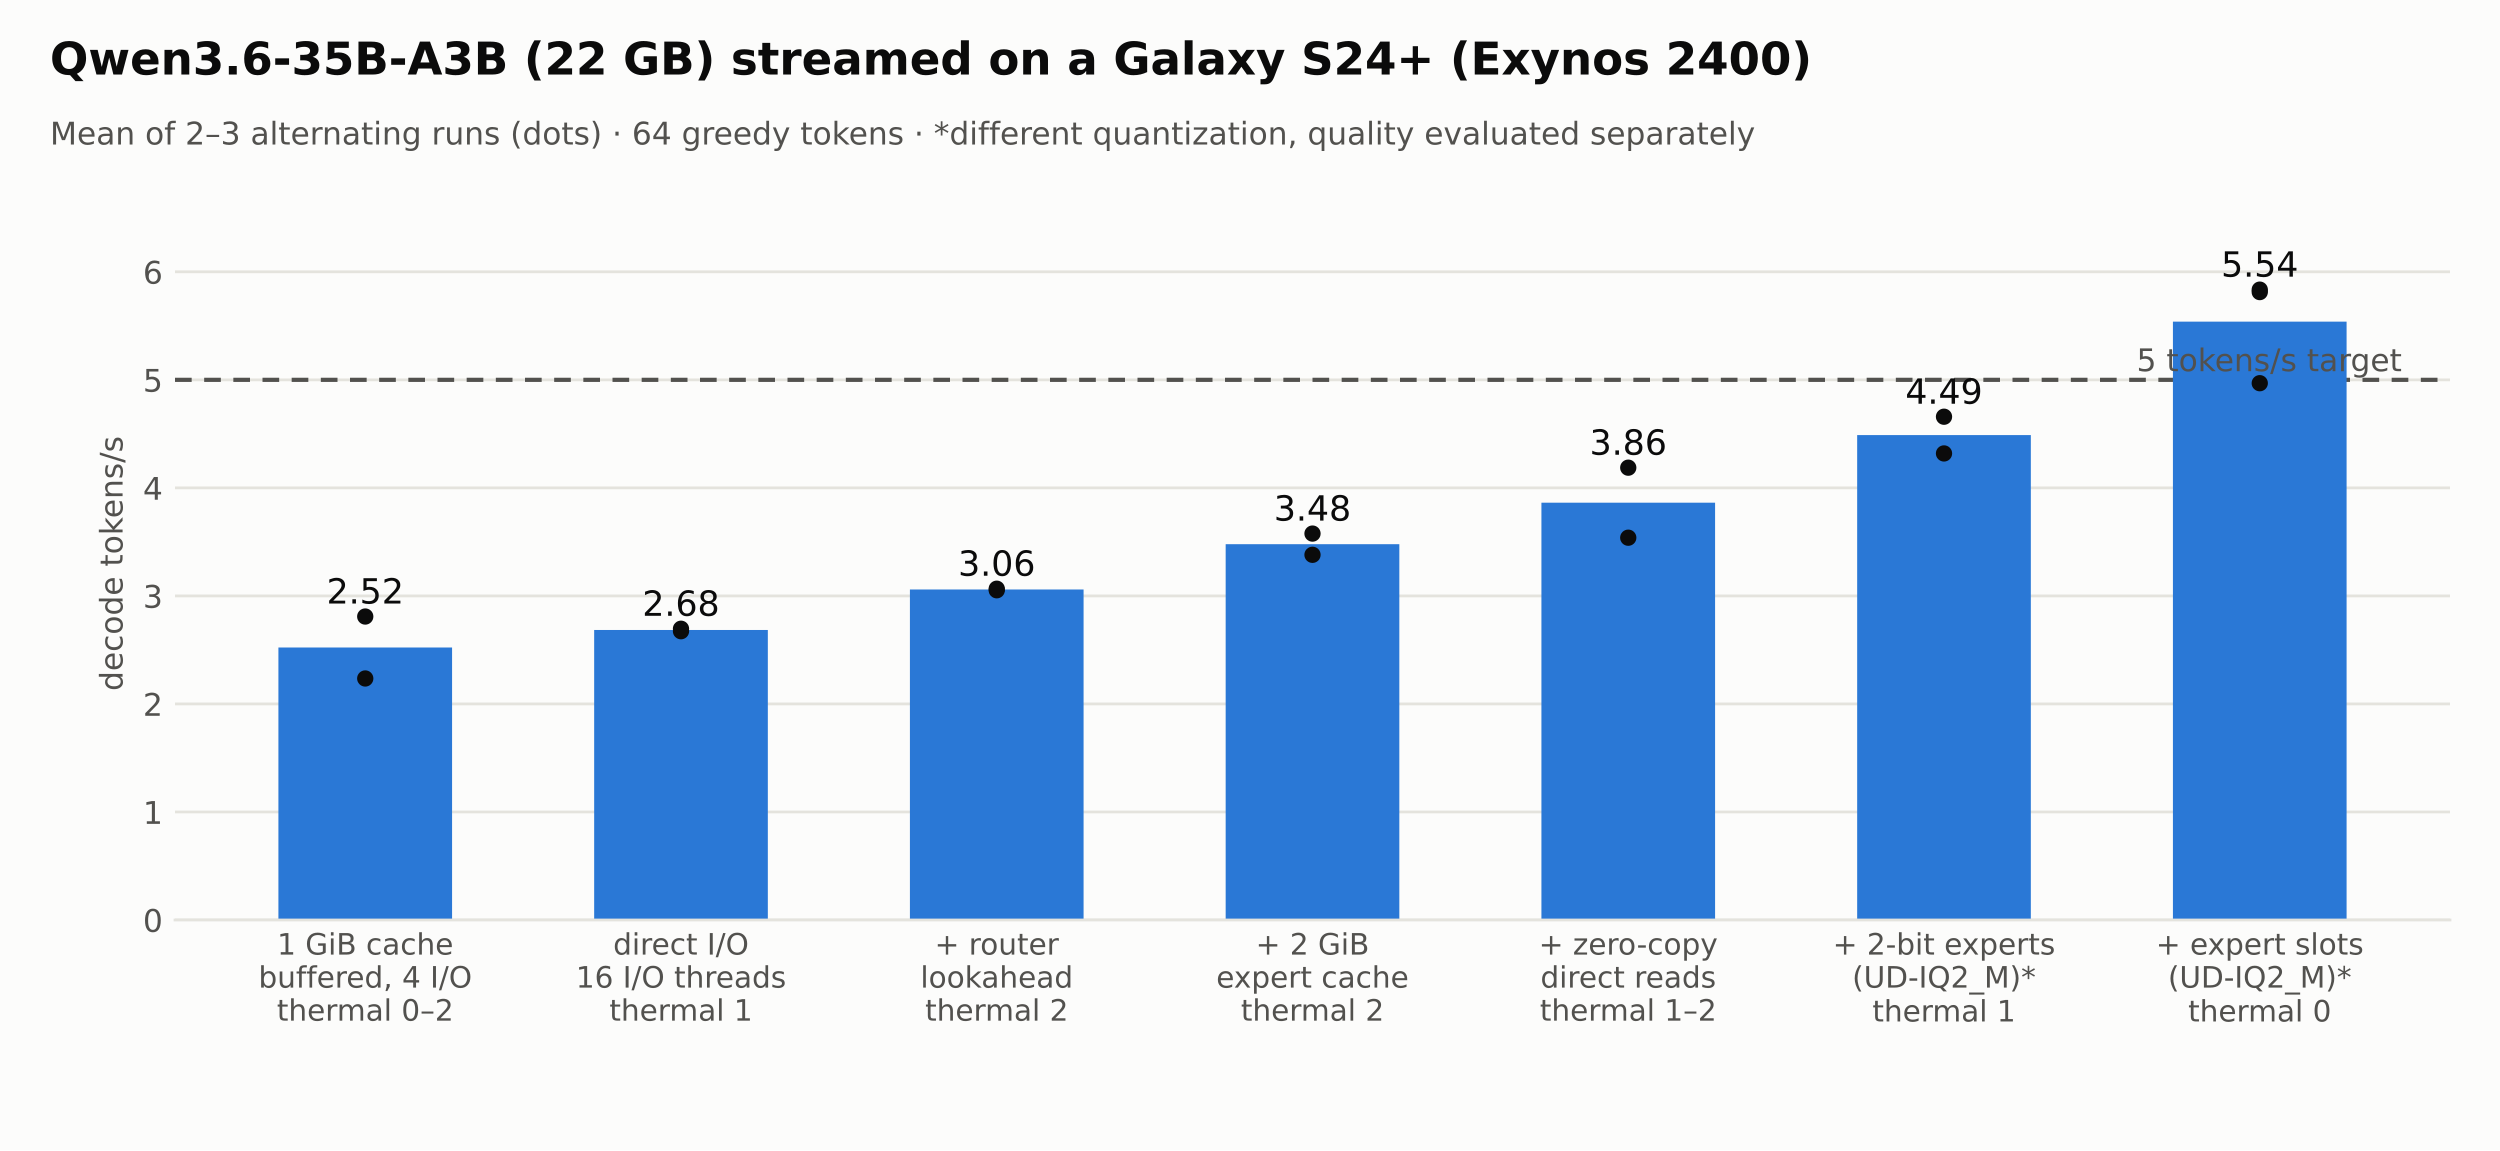
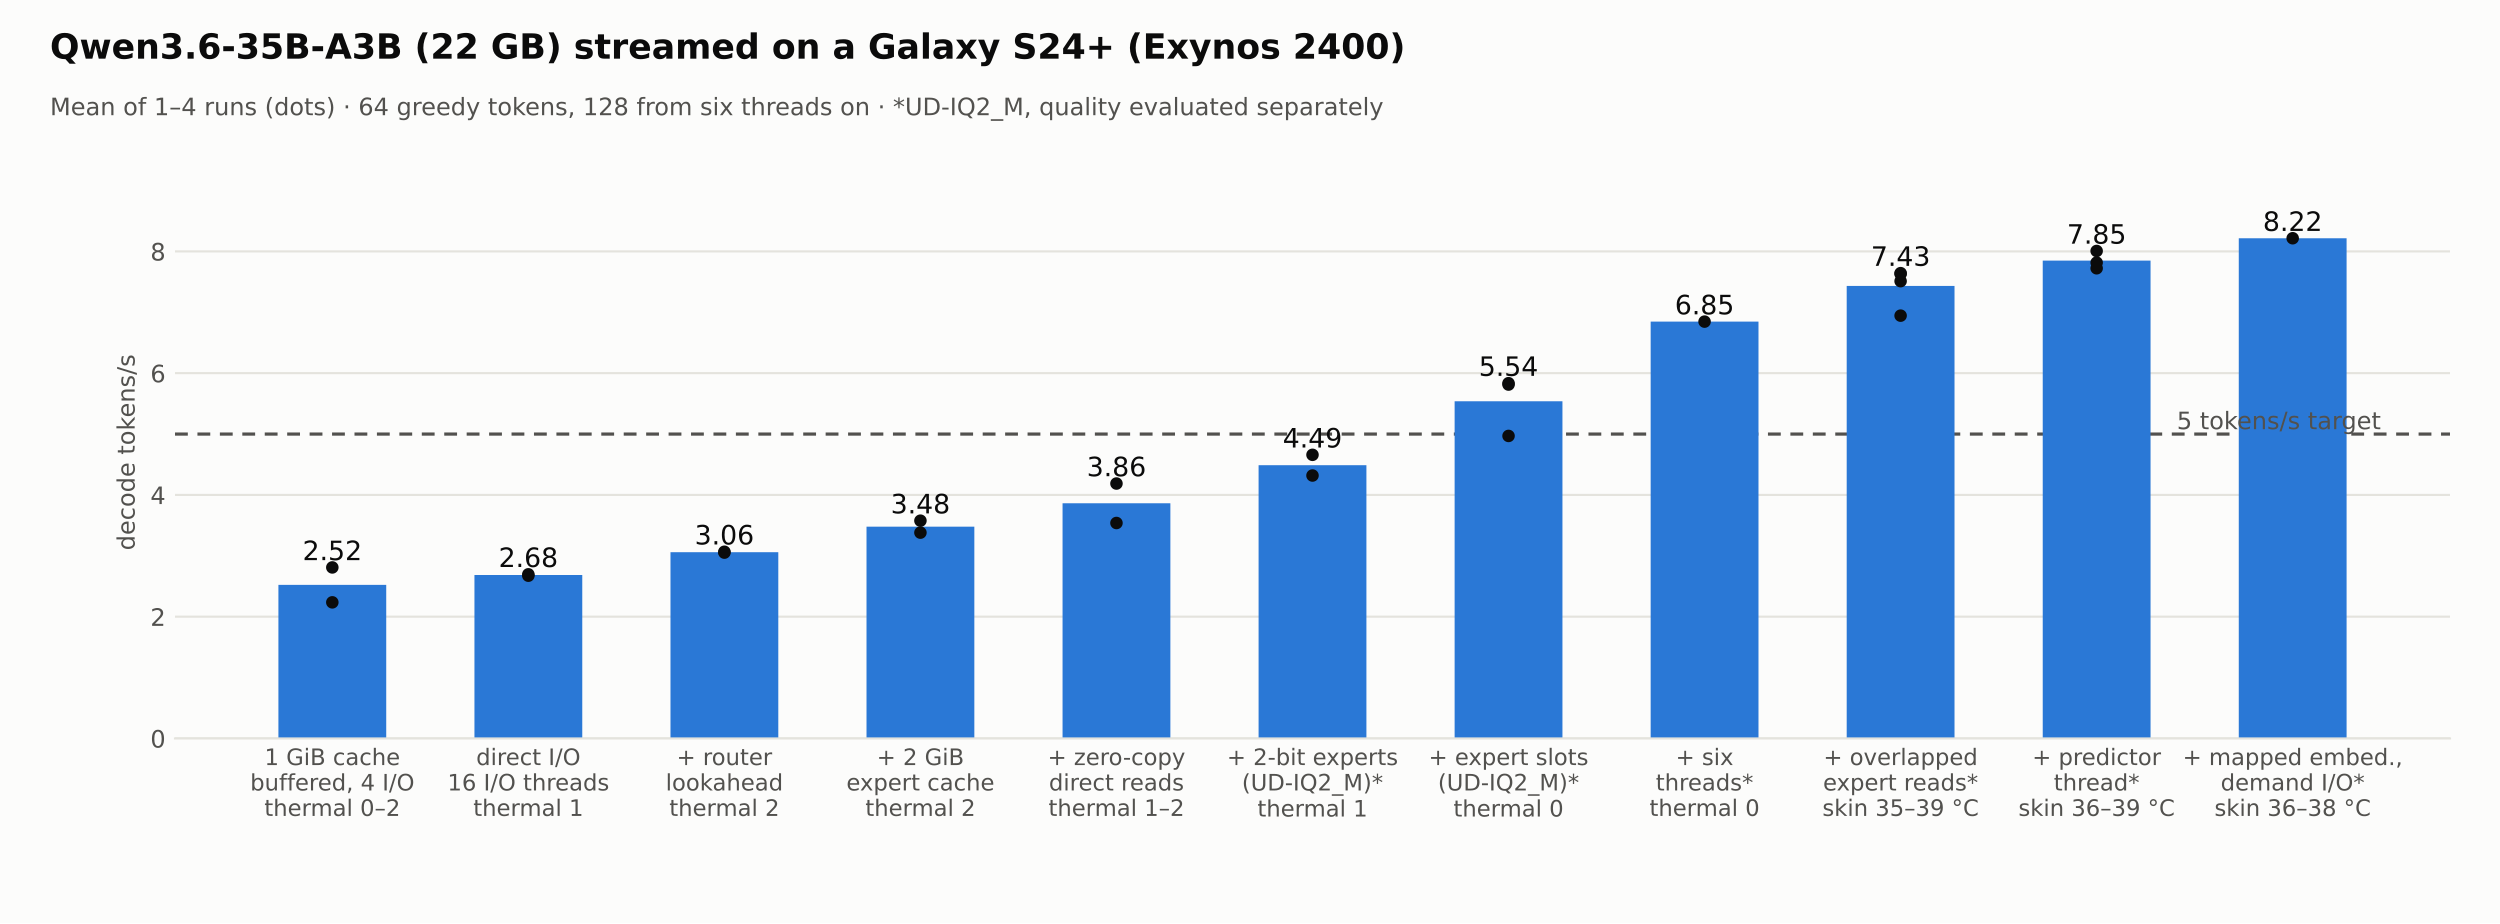
- <svg xmlns="http://www.w3.org/2000/svg" xmlns:xlink="http://www.w3.org/1999/xlink" width="720pt" height="331.2pt" viewBox="0 0 720 331.2" version="1.1">
+ <svg xmlns="http://www.w3.org/2000/svg" xmlns:xlink="http://www.w3.org/1999/xlink" width="936pt" height="345.6pt" viewBox="0 0 936 345.6" version="1.1">
  <defs>
    <style type="text/css">*{stroke-linejoin: round; stroke-linecap: butt}</style>
  </defs>
  <g id="figure_1">
    <g id="patch_1">
-       <path d="M 0 331.2  L 720 331.2  L 720 0  L 0 0  z " style="fill: #fcfcfb" />
+       <path d="M 0 345.6  L 936 345.6  L 936 0  L 0 0  z " style="fill: #fcfcfb" />
    </g>
    <g id="axes_1">
      <g id="patch_2">
-         <path d="M 50.4 264.96  L 705.6 264.96  L 705.6 59.616  L 50.4 59.616  z " style="fill: #fcfcfb" />
+         <path d="M 65.52 276.48  L 917.28 276.48  L 917.28 62.208  L 65.52 62.208  z " style="fill: #fcfcfb" />
      </g>
      <g id="matplotlib.axis_1">
        <g id="xtick_1">
          <g id="line2d_1" />
          <g id="text_1">
-             <text style="font-size: 8.5px; font-family: 'DejaVu Sans'; fill: #52514e" transform="translate(79.80765 274.9187)">1 GiB cache</text>
-             <text style="font-size: 8.5px; font-family: 'DejaVu Sans'; fill: #52514e" transform="translate(74.43871 284.4368)">buffered, 4 I/O</text>
-             <text style="font-size: 8.5px; font-family: 'DejaVu Sans'; fill: #52514e" transform="translate(79.73328 293.955)">thermal 0–2</text>
+             <text style="font-size: 8.5px; font-family: 'DejaVu Sans'; fill: #52514e" transform="translate(99.03845 286.4387)">1 GiB cache</text>
+             <text style="font-size: 8.5px; font-family: 'DejaVu Sans'; fill: #52514e" transform="translate(93.66951 295.9568)">buffered, 4 I/O</text>
+             <text style="font-size: 8.5px; font-family: 'DejaVu Sans'; fill: #52514e" transform="translate(98.96408 305.475)">thermal 0–2</text>
          </g>
        </g>
        <g id="xtick_2">
          <g id="line2d_2" />
          <g id="text_2">
-             <text style="font-size: 8.5px; font-family: 'DejaVu Sans'; fill: #52514e" transform="translate(176.5962 274.9187)">direct I/O</text>
-             <text style="font-size: 8.5px; font-family: 'DejaVu Sans'; fill: #52514e" transform="translate(165.8431 284.4368)">16 I/O threads</text>
-             <text style="font-size: 8.5px; font-family: 'DejaVu Sans'; fill: #52514e" transform="translate(175.4992 293.955)">thermal 1</text>
+             <text style="font-size: 8.5px; font-family: 'DejaVu Sans'; fill: #52514e" transform="translate(178.2861 286.4387)">direct I/O</text>
+             <text style="font-size: 8.5px; font-family: 'DejaVu Sans'; fill: #52514e" transform="translate(167.533 295.9568)">16 I/O threads</text>
+             <text style="font-size: 8.5px; font-family: 'DejaVu Sans'; fill: #52514e" transform="translate(177.1891 305.475)">thermal 1</text>
          </g>
        </g>
        <g id="xtick_3">
          <g id="line2d_3" />
          <g id="text_3">
-             <text style="font-size: 8.5px; font-family: 'DejaVu Sans'; fill: #52514e" transform="translate(269.1773 274.9187)">+ router</text>
-             <text style="font-size: 8.5px; font-family: 'DejaVu Sans'; fill: #52514e" transform="translate(265.0794 284.4368)">lookahead</text>
-             <text style="font-size: 8.5px; font-family: 'DejaVu Sans'; fill: #52514e" transform="translate(266.436 293.955)">thermal 2</text>
+             <text style="font-size: 8.5px; font-family: 'DejaVu Sans'; fill: #52514e" transform="translate(253.3263 286.4387)">+ router</text>
+             <text style="font-size: 8.5px; font-family: 'DejaVu Sans'; fill: #52514e" transform="translate(249.2284 295.9568)">lookahead</text>
+             <text style="font-size: 8.5px; font-family: 'DejaVu Sans'; fill: #52514e" transform="translate(250.585 305.475)">thermal 2</text>
          </g>
        </g>
        <g id="xtick_4">
          <g id="line2d_4" />
          <g id="text_4">
-             <text style="font-size: 8.5px; font-family: 'DejaVu Sans'; fill: #52514e" transform="translate(361.6435 274.9187)">+ 2 GiB</text>
-             <text style="font-size: 8.5px; font-family: 'DejaVu Sans'; fill: #52514e" transform="translate(350.28 284.4368)">expert cache</text>
-             <text style="font-size: 8.5px; font-family: 'DejaVu Sans'; fill: #52514e" transform="translate(357.3729 293.955)">thermal 2</text>
+             <text style="font-size: 8.5px; font-family: 'DejaVu Sans'; fill: #52514e" transform="translate(328.2516 286.4387)">+ 2 GiB</text>
+             <text style="font-size: 8.5px; font-family: 'DejaVu Sans'; fill: #52514e" transform="translate(316.8881 295.9568)">expert cache</text>
+             <text style="font-size: 8.5px; font-family: 'DejaVu Sans'; fill: #52514e" transform="translate(323.981 305.475)">thermal 2</text>
          </g>
        </g>
        <g id="xtick_5">
          <g id="line2d_5" />
          <g id="text_5">
-             <text style="font-size: 8.5px; font-family: 'DejaVu Sans'; fill: #52514e" transform="translate(443.1633 274.9187)">+ zero-copy</text>
-             <text style="font-size: 8.5px; font-family: 'DejaVu Sans'; fill: #52514e" transform="translate(443.6547 284.4368)">direct reads</text>
-             <text style="font-size: 8.5px; font-family: 'DejaVu Sans'; fill: #52514e" transform="translate(443.4807 293.955)">thermal 1–2</text>
+             <text style="font-size: 8.5px; font-family: 'DejaVu Sans'; fill: #52514e" transform="translate(392.2305 286.4387)">+ zero-copy</text>
+             <text style="font-size: 8.5px; font-family: 'DejaVu Sans'; fill: #52514e" transform="translate(392.7219 295.9568)">direct reads</text>
+             <text style="font-size: 8.5px; font-family: 'DejaVu Sans'; fill: #52514e" transform="translate(392.5479 305.475)">thermal 1–2</text>
          </g>
        </g>
        <g id="xtick_6">
          <g id="line2d_6" />
          <g id="text_6">
-             <text style="font-size: 8.5px; font-family: 'DejaVu Sans'; fill: #52514e" transform="translate(527.832 274.9187)">+ 2-bit experts</text>
-             <text style="font-size: 8.5px; font-family: 'DejaVu Sans'; fill: #52514e" transform="translate(533.4208 284.4368)">(UD-IQ2_M)*</text>
-             <text style="font-size: 8.5px; font-family: 'DejaVu Sans'; fill: #52514e" transform="translate(539.2466 294.1914)">thermal 1</text>
+             <text style="font-size: 8.5px; font-family: 'DejaVu Sans'; fill: #52514e" transform="translate(459.3583 286.4387)">+ 2-bit experts</text>
+             <text style="font-size: 8.5px; font-family: 'DejaVu Sans'; fill: #52514e" transform="translate(464.9471 295.9568)">(UD-IQ2_M)*</text>
+             <text style="font-size: 8.5px; font-family: 'DejaVu Sans'; fill: #52514e" transform="translate(470.7729 305.7114)">thermal 1</text>
          </g>
        </g>
        <g id="xtick_7">
          <g id="line2d_7" />
          <g id="text_7">
-             <text style="font-size: 8.5px; font-family: 'DejaVu Sans'; fill: #52514e" transform="translate(620.8899 274.9187)">+ expert slots</text>
-             <text style="font-size: 8.5px; font-family: 'DejaVu Sans'; fill: #52514e" transform="translate(624.3576 284.4368)">(UD-IQ2_M)*</text>
-             <text style="font-size: 8.5px; font-family: 'DejaVu Sans'; fill: #52514e" transform="translate(630.1834 294.1914)">thermal 0</text>
+             <text style="font-size: 8.5px; font-family: 'DejaVu Sans'; fill: #52514e" transform="translate(534.8753 286.4387)">+ expert slots</text>
+             <text style="font-size: 8.5px; font-family: 'DejaVu Sans'; fill: #52514e" transform="translate(538.343 295.9568)">(UD-IQ2_M)*</text>
+             <text style="font-size: 8.5px; font-family: 'DejaVu Sans'; fill: #52514e" transform="translate(544.1688 305.7114)">thermal 0</text>
+           </g>
+         </g>
+         <g id="xtick_8">
+           <g id="line2d_8" />
+           <g id="text_8">
+             <text style="font-size: 8.5px; font-family: 'DejaVu Sans'; fill: #52514e" transform="translate(627.3697 286.4387)">+ six</text>
+             <text style="font-size: 8.5px; font-family: 'DejaVu Sans'; fill: #52514e" transform="translate(619.9242 295.9568)">threads*</text>
+             <text style="font-size: 8.5px; font-family: 'DejaVu Sans'; fill: #52514e" transform="translate(617.5648 305.475)">thermal 0</text>
+           </g>
+         </g>
+         <g id="xtick_9">
+           <g id="line2d_9" />
+           <g id="text_9">
+             <text style="font-size: 8.5px; font-family: 'DejaVu Sans'; fill: #52514e" transform="translate(682.7031 286.4387)">+ overlapped</text>
+             <text style="font-size: 8.5px; font-family: 'DejaVu Sans'; fill: #52514e" transform="translate(682.5464 295.9568)">expert reads*</text>
+             <text style="font-size: 8.5px; font-family: 'DejaVu Sans'; fill: #52514e" transform="translate(682.3034 305.475)">skin 35–39 °C</text>
+           </g>
+         </g>
+         <g id="xtick_10">
+           <g id="line2d_10" />
+           <g id="text_10">
+             <text style="font-size: 8.5px; font-family: 'DejaVu Sans'; fill: #52514e" transform="translate(760.8777 286.4387)">+ predictor</text>
+             <text style="font-size: 8.5px; font-family: 'DejaVu Sans'; fill: #52514e" transform="translate(768.9301 295.9568)">thread*</text>
+             <text style="font-size: 8.5px; font-family: 'DejaVu Sans'; fill: #52514e" transform="translate(755.6993 305.475)">skin 36–39 °C</text>
+           </g>
+         </g>
+         <g id="xtick_11">
+           <g id="line2d_11" />
+           <g id="text_11">
+             <text style="font-size: 8.5px; font-family: 'DejaVu Sans'; fill: #52514e" transform="translate(817.1959 286.4387)">+ mapped embed.,</text>
+             <text style="font-size: 8.5px; font-family: 'DejaVu Sans'; fill: #52514e" transform="translate(831.4241 295.9568)">demand I/O*</text>
+             <text style="font-size: 8.5px; font-family: 'DejaVu Sans'; fill: #52514e" transform="translate(829.0953 305.475)">skin 36–38 °C</text>
          </g>
        </g>
      </g>
      <g id="matplotlib.axis_2">
        <g id="ytick_1">
-           <g id="line2d_8">
-             <path d="M 50.4 264.96  L 705.6 264.96  " clip-path="url(#p423e95f3ad)" style="fill: none; stroke: #e4e3dd; stroke-width: 0.8; stroke-linecap: square" />
-           </g>
-           <g id="line2d_9" />
-           <g id="text_8">
-             <text style="font-size: 9px; font-family: 'DejaVu Sans'; text-anchor: end; fill: #52514e" x="46.9" y="268.379" transform="rotate(-0 46.9 268.3793)">0</text>
+           <g id="line2d_12">
+             <path d="M 65.52 276.48  L 917.28 276.48  " clip-path="url(#pe6b7dc4b57)" style="fill: none; stroke: #e4e3dd; stroke-width: 0.8; stroke-linecap: square" />
+           </g>
+           <g id="line2d_13" />
+           <g id="text_12">
+             <text style="font-size: 9px; font-family: 'DejaVu Sans'; text-anchor: end; fill: #52514e" x="62.02" y="279.899" transform="rotate(-0 62.02 279.8993)">0</text>
          </g>
        </g>
        <g id="ytick_2">
-           <g id="line2d_10">
-             <path d="M 50.4 233.847  L 705.6 233.847  " clip-path="url(#p423e95f3ad)" style="fill: none; stroke: #e4e3dd; stroke-width: 0.8; stroke-linecap: square" />
-           </g>
-           <g id="line2d_11" />
-           <g id="text_9">
-             <text style="font-size: 9px; font-family: 'DejaVu Sans'; text-anchor: end; fill: #52514e" x="46.9" y="237.267" transform="rotate(-0 46.9 237.2666)">1</text>
+           <g id="line2d_14">
+             <path d="M 65.52 230.89  L 917.28 230.89  " clip-path="url(#pe6b7dc4b57)" style="fill: none; stroke: #e4e3dd; stroke-width: 0.8; stroke-linecap: square" />
+           </g>
+           <g id="line2d_15" />
+           <g id="text_13">
+             <text style="font-size: 9px; font-family: 'DejaVu Sans'; text-anchor: end; fill: #52514e" x="62.02" y="234.31" transform="rotate(-0 62.02 234.3095)">2</text>
          </g>
        </g>
        <g id="ytick_3">
-           <g id="line2d_12">
-             <path d="M 50.4 202.735  L 705.6 202.735  " clip-path="url(#p423e95f3ad)" style="fill: none; stroke: #e4e3dd; stroke-width: 0.8; stroke-linecap: square" />
-           </g>
-           <g id="line2d_13" />
-           <g id="text_10">
-             <text style="font-size: 9px; font-family: 'DejaVu Sans'; text-anchor: end; fill: #52514e" x="46.9" y="206.154" transform="rotate(-0 46.9 206.1538)">2</text>
+           <g id="line2d_16">
+             <path d="M 65.52 185.3  L 917.28 185.3  " clip-path="url(#pe6b7dc4b57)" style="fill: none; stroke: #e4e3dd; stroke-width: 0.8; stroke-linecap: square" />
+           </g>
+           <g id="line2d_17" />
+           <g id="text_14">
+             <text style="font-size: 9px; font-family: 'DejaVu Sans'; text-anchor: end; fill: #52514e" x="62.02" y="188.72" transform="rotate(-0 62.02 188.7197)">4</text>
          </g>
        </g>
        <g id="ytick_4">
-           <g id="line2d_14">
-             <path d="M 50.4 171.622  L 705.6 171.622  " clip-path="url(#p423e95f3ad)" style="fill: none; stroke: #e4e3dd; stroke-width: 0.8; stroke-linecap: square" />
-           </g>
-           <g id="line2d_15" />
-           <g id="text_11">
-             <text style="font-size: 9px; font-family: 'DejaVu Sans'; text-anchor: end; fill: #52514e" x="46.9" y="175.041" transform="rotate(-0 46.9 175.0411)">3</text>
+           <g id="line2d_18">
+             <path d="M 65.52 139.711  L 917.28 139.711  " clip-path="url(#pe6b7dc4b57)" style="fill: none; stroke: #e4e3dd; stroke-width: 0.8; stroke-linecap: square" />
+           </g>
+           <g id="line2d_19" />
+           <g id="text_15">
+             <text style="font-size: 9px; font-family: 'DejaVu Sans'; text-anchor: end; fill: #52514e" x="62.02" y="143.13" transform="rotate(-0 62.02 143.1299)">6</text>
          </g>
        </g>
        <g id="ytick_5">
-           <g id="line2d_16">
-             <path d="M 50.4 140.509  L 705.6 140.509  " clip-path="url(#p423e95f3ad)" style="fill: none; stroke: #e4e3dd; stroke-width: 0.8; stroke-linecap: square" />
-           </g>
-           <g id="line2d_17" />
-           <g id="text_12">
-             <text style="font-size: 9px; font-family: 'DejaVu Sans'; text-anchor: end; fill: #52514e" x="46.9" y="143.928" transform="rotate(-0 46.9 143.9284)">4</text>
-           </g>
-         </g>
-         <g id="ytick_6">
-           <g id="line2d_18">
-             <path d="M 50.4 109.396  L 705.6 109.396  " clip-path="url(#p423e95f3ad)" style="fill: none; stroke: #e4e3dd; stroke-width: 0.8; stroke-linecap: square" />
-           </g>
-           <g id="line2d_19" />
-           <g id="text_13">
-             <text style="font-size: 9px; font-family: 'DejaVu Sans'; text-anchor: end; fill: #52514e" x="46.9" y="112.816" transform="rotate(-0 46.9 112.8157)">5</text>
-           </g>
-         </g>
-         <g id="ytick_7">
          <g id="line2d_20">
-             <path d="M 50.4 78.284  L 705.6 78.284  " clip-path="url(#p423e95f3ad)" style="fill: none; stroke: #e4e3dd; stroke-width: 0.8; stroke-linecap: square" />
+             <path d="M 65.52 94.121  L 917.28 94.121  " clip-path="url(#pe6b7dc4b57)" style="fill: none; stroke: #e4e3dd; stroke-width: 0.8; stroke-linecap: square" />
          </g>
          <g id="line2d_21" />
-           <g id="text_14">
-             <text style="font-size: 9px; font-family: 'DejaVu Sans'; text-anchor: end; fill: #52514e" x="46.9" y="81.703" transform="rotate(-0 46.9 81.70293)">6</text>
-           </g>
-         </g>
-         <g id="text_15">
-           <text style="font-size: 9px; font-family: 'DejaVu Sans'; text-anchor: middle; fill: #52514e" x="35.302" y="162.288" transform="rotate(-90 35.30203 162.288)">decode tokens/s</text>
+           <g id="text_16">
+             <text style="font-size: 9px; font-family: 'DejaVu Sans'; text-anchor: end; fill: #52514e" x="62.02" y="97.54" transform="rotate(-0 62.02 97.54015)">8</text>
+           </g>
+         </g>
+         <g id="text_17">
+           <text style="font-size: 9px; font-family: 'DejaVu Sans'; text-anchor: middle; fill: #52514e" x="50.422" y="169.344" transform="rotate(-90 50.42203 169.344)">decode tokens/s</text>
        </g>
      </g>
      <g id="line2d_22">
-         <path d="M 50.4 109.396  L 705.6 109.396  " clip-path="url(#p423e95f3ad)" style="fill: none; stroke-dasharray: 4.8,3.6; stroke-dashoffset: 0; stroke: #52514e; stroke-width: 1.2" />
+         <path d="M 65.52 162.506  L 917.28 162.506  " clip-path="url(#pe6b7dc4b57)" style="fill: none; stroke-dasharray: 4.8,3.6; stroke-dashoffset: 0; stroke: #52514e; stroke-width: 1.2" />
      </g>
      <g id="patch_3">
-         <path d="M 80.182 264.96  L 130.197 264.96  L 130.197 186.48  L 80.182 186.48  z " clip-path="url(#p423e95f3ad)" style="fill: #2a78d6" />
+         <path d="M 104.236 276.48  L 144.604 276.48  L 144.604 218.981  L 104.236 218.981  z " clip-path="url(#pe6b7dc4b57)" style="fill: #2a78d6" />
      </g>
      <g id="patch_4">
-         <path d="M 171.119 264.96  L 221.134 264.96  L 221.134 181.433  L 171.119 181.433  z " clip-path="url(#p423e95f3ad)" style="fill: #2a78d6" />
+         <path d="M 177.632 276.48  L 218 276.48  L 218 215.284  L 177.632 215.284  z " clip-path="url(#pe6b7dc4b57)" style="fill: #2a78d6" />
      </g>
      <g id="patch_5">
-         <path d="M 262.056 264.96  L 312.071 264.96  L 312.071 169.774  L 262.056 169.774  z " clip-path="url(#p423e95f3ad)" style="fill: #2a78d6" />
+         <path d="M 251.028 276.48  L 291.396 276.48  L 291.396 206.742  L 251.028 206.742  z " clip-path="url(#pe6b7dc4b57)" style="fill: #2a78d6" />
      </g>
      <g id="patch_6">
-         <path d="M 352.992 264.96  L 403.008 264.96  L 403.008 156.728  L 352.992 156.728  z " clip-path="url(#p423e95f3ad)" style="fill: #2a78d6" />
+         <path d="M 324.424 276.48  L 364.792 276.48  L 364.792 197.183  L 324.424 197.183  z " clip-path="url(#pe6b7dc4b57)" style="fill: #2a78d6" />
      </g>
      <g id="patch_7">
-         <path d="M 443.929 264.96  L 493.944 264.96  L 493.944 144.775  L 443.929 144.775  z " clip-path="url(#p423e95f3ad)" style="fill: #2a78d6" />
+         <path d="M 397.82 276.48  L 438.188 276.48  L 438.188 188.426  L 397.82 188.426  z " clip-path="url(#pe6b7dc4b57)" style="fill: #2a78d6" />
      </g>
      <g id="patch_8">
-         <path d="M 534.866 264.96  L 584.881 264.96  L 584.881 125.304  L 534.866 125.304  z " clip-path="url(#p423e95f3ad)" style="fill: #2a78d6" />
+         <path d="M 471.216 276.48  L 511.584 276.48  L 511.584 174.16  L 471.216 174.16  z " clip-path="url(#pe6b7dc4b57)" style="fill: #2a78d6" />
      </g>
      <g id="patch_9">
-         <path d="M 625.803 264.96  L 675.818 264.96  L 675.818 92.632  L 625.803 92.632  z " clip-path="url(#p423e95f3ad)" style="fill: #2a78d6" />
+         <path d="M 544.612 276.48  L 584.98 276.48  L 584.98 150.223  L 544.612 150.223  z " clip-path="url(#pe6b7dc4b57)" style="fill: #2a78d6" />
      </g>
      <g id="patch_10">
-         <path d="M 50.4 264.96  L 705.6 264.96  " style="fill: none; stroke: #e4e3dd; stroke-width: 0.8; stroke-linejoin: miter; stroke-linecap: square" />
+         <path d="M 618.008 276.48  L 658.376 276.48  L 658.376 120.414  L 618.008 120.414  z " clip-path="url(#pe6b7dc4b57)" style="fill: #2a78d6" />
+       </g>
+       <g id="patch_11">
+         <path d="M 691.404 276.48  L 731.772 276.48  L 731.772 107.065  L 691.404 107.065  z " clip-path="url(#pe6b7dc4b57)" style="fill: #2a78d6" />
+       </g>
+       <g id="patch_12">
+         <path d="M 764.8 276.48  L 805.168 276.48  L 805.168 97.576  L 764.8 97.576  z " clip-path="url(#pe6b7dc4b57)" style="fill: #2a78d6" />
+       </g>
+       <g id="patch_13">
+         <path d="M 838.196 276.48  L 878.564 276.48  L 878.564 89.198  L 838.196 89.198  z " clip-path="url(#pe6b7dc4b57)" style="fill: #2a78d6" />
+       </g>
+       <g id="patch_14">
+         <path d="M 65.52 276.48  L 917.28 276.48  " style="fill: none; stroke: #e4e3dd; stroke-width: 0.8; stroke-linejoin: miter; stroke-linecap: square" />
      </g>
      <g id="PathCollection_1">
        <defs>
          <path id="mea2f6ad01e" d="M 0 2.345  C 0.622 2.345 1.219 2.098 1.658 1.658  C 2.098 1.219 2.345 0.622 2.345 0  C 2.345 -0.622 2.098 -1.219 1.658 -1.658  C 1.219 -2.098 0.622 -2.345 0 -2.345  C -0.622 -2.345 -1.219 -2.098 -1.658 -1.658  C -2.098 -1.219 -2.345 -0.622 -2.345 0  C -2.345 0.622 -2.098 1.219 -1.658 1.658  C -1.219 2.098 -0.622 2.345 0 2.345  z " />
        </defs>
-         <g clip-path="url(#p423e95f3ad)">
-           <use xlink:href="#mea2f6ad01e" x="105.189" y="177.559" style="fill: #0b0b0b" />
-           <use xlink:href="#mea2f6ad01e" x="105.189" y="195.402" style="fill: #0b0b0b" />
-         </g>
-       </g>
-       <g id="text_16">
-         <text style="font-size: 10px; font-family: 'DejaVu Sans'; text-anchor: middle; fill: #0b0b0b" x="105.189" y="173.825" transform="rotate(-0 105.1895 173.8252)">2.52</text>
+         <g clip-path="url(#pe6b7dc4b57)">
+           <use xlink:href="#mea2f6ad01e" x="124.42" y="212.445" style="fill: #0b0b0b" />
+           <use xlink:href="#mea2f6ad01e" x="124.42" y="225.518" style="fill: #0b0b0b" />
+         </g>
+       </g>
+       <g id="text_18">
+         <text style="font-size: 10px; font-family: 'DejaVu Sans'; text-anchor: middle; fill: #0b0b0b" x="124.42" y="209.71" transform="rotate(-0 124.4202 209.7097)">2.52</text>
      </g>
      <g id="PathCollection_2">
-         <g clip-path="url(#p423e95f3ad)">
-           <use xlink:href="#mea2f6ad01e" x="196.126" y="181.078" style="fill: #0b0b0b" />
-           <use xlink:href="#mea2f6ad01e" x="196.126" y="181.789" style="fill: #0b0b0b" />
-         </g>
-       </g>
-       <g id="text_17">
-         <text style="font-size: 10px; font-family: 'DejaVu Sans'; text-anchor: middle; fill: #0b0b0b" x="196.126" y="177.345" transform="rotate(-0 196.1263 177.3447)">2.68</text>
+         <g clip-path="url(#pe6b7dc4b57)">
+           <use xlink:href="#mea2f6ad01e" x="197.816" y="215.024" style="fill: #0b0b0b" />
+           <use xlink:href="#mea2f6ad01e" x="197.816" y="215.544" style="fill: #0b0b0b" />
+         </g>
+       </g>
+       <g id="text_19">
+         <text style="font-size: 10px; font-family: 'DejaVu Sans'; text-anchor: middle; fill: #0b0b0b" x="197.816" y="212.288" transform="rotate(-0 197.8162 212.2882)">2.68</text>
      </g>
      <g id="PathCollection_3">
-         <g clip-path="url(#p423e95f3ad)">
-           <use xlink:href="#mea2f6ad01e" x="287.063" y="169.551" style="fill: #0b0b0b" />
-           <use xlink:href="#mea2f6ad01e" x="287.063" y="169.997" style="fill: #0b0b0b" />
-         </g>
-       </g>
-       <g id="text_18">
-         <text style="font-size: 10px; font-family: 'DejaVu Sans'; text-anchor: middle; fill: #0b0b0b" x="287.063" y="165.817" transform="rotate(-0 287.0632 165.8175)">3.06</text>
+         <g clip-path="url(#pe6b7dc4b57)">
+           <use xlink:href="#mea2f6ad01e" x="271.212" y="206.578" style="fill: #0b0b0b" />
+           <use xlink:href="#mea2f6ad01e" x="271.212" y="206.905" style="fill: #0b0b0b" />
+         </g>
+       </g>
+       <g id="text_20">
+         <text style="font-size: 10px; font-family: 'DejaVu Sans'; text-anchor: middle; fill: #0b0b0b" x="271.212" y="203.843" transform="rotate(-0 271.2122 203.8427)">3.06</text>
      </g>
      <g id="PathCollection_4">
-         <g clip-path="url(#p423e95f3ad)">
-           <use xlink:href="#mea2f6ad01e" x="378" y="159.784" style="fill: #0b0b0b" />
-           <use xlink:href="#mea2f6ad01e" x="378" y="153.671" style="fill: #0b0b0b" />
-         </g>
-       </g>
-       <g id="text_19">
-         <text style="font-size: 10px; font-family: 'DejaVu Sans'; text-anchor: middle; fill: #0b0b0b" x="378" y="149.938" transform="rotate(-0 378 149.938)">3.48</text>
+         <g clip-path="url(#pe6b7dc4b57)">
+           <use xlink:href="#mea2f6ad01e" x="344.608" y="199.422" style="fill: #0b0b0b" />
+           <use xlink:href="#mea2f6ad01e" x="344.608" y="194.944" style="fill: #0b0b0b" />
+         </g>
+       </g>
+       <g id="text_21">
+         <text style="font-size: 10px; font-family: 'DejaVu Sans'; text-anchor: middle; fill: #0b0b0b" x="344.608" y="192.209" transform="rotate(-0 344.6081 192.2085)">3.48</text>
      </g>
      <g id="PathCollection_5">
-         <g clip-path="url(#p423e95f3ad)">
-           <use xlink:href="#mea2f6ad01e" x="468.937" y="134.691" style="fill: #0b0b0b" />
-           <use xlink:href="#mea2f6ad01e" x="468.937" y="154.859" style="fill: #0b0b0b" />
-         </g>
-       </g>
-       <g id="text_20">
-         <text style="font-size: 10px; font-family: 'DejaVu Sans'; text-anchor: middle; fill: #0b0b0b" x="468.937" y="130.957" transform="rotate(-0 468.9368 130.957)">3.86</text>
+         <g clip-path="url(#pe6b7dc4b57)">
+           <use xlink:href="#mea2f6ad01e" x="418.004" y="181.037" style="fill: #0b0b0b" />
+           <use xlink:href="#mea2f6ad01e" x="418.004" y="195.814" style="fill: #0b0b0b" />
+         </g>
+       </g>
+       <g id="text_22">
+         <text style="font-size: 10px; font-family: 'DejaVu Sans'; text-anchor: middle; fill: #0b0b0b" x="418.004" y="178.302" transform="rotate(-0 418.0041 178.3021)">3.86</text>
      </g>
      <g id="PathCollection_6">
-         <g clip-path="url(#p423e95f3ad)">
-           <use xlink:href="#mea2f6ad01e" x="559.874" y="130.592" style="fill: #0b0b0b" />
-           <use xlink:href="#mea2f6ad01e" x="559.874" y="120.016" style="fill: #0b0b0b" />
-         </g>
-       </g>
-       <g id="text_21">
-         <text style="font-size: 10px; font-family: 'DejaVu Sans'; text-anchor: middle; fill: #0b0b0b" x="559.874" y="116.282" transform="rotate(-0 559.8737 116.2824)">4.49</text>
+         <g clip-path="url(#pe6b7dc4b57)">
+           <use xlink:href="#mea2f6ad01e" x="491.4" y="178.034" style="fill: #0b0b0b" />
+           <use xlink:href="#mea2f6ad01e" x="491.4" y="170.286" style="fill: #0b0b0b" />
+         </g>
+       </g>
+       <g id="text_23">
+         <text style="font-size: 10px; font-family: 'DejaVu Sans'; text-anchor: middle; fill: #0b0b0b" x="491.4" y="167.551" transform="rotate(-0 491.4 167.5506)">4.49</text>
      </g>
      <g id="PathCollection_7">
-         <g clip-path="url(#p423e95f3ad)">
-           <use xlink:href="#mea2f6ad01e" x="650.811" y="84.12" style="fill: #0b0b0b" />
-           <use xlink:href="#mea2f6ad01e" x="650.811" y="83.416" style="fill: #0b0b0b" />
-           <use xlink:href="#mea2f6ad01e" x="650.811" y="110.361" style="fill: #0b0b0b" />
-         </g>
-       </g>
-       <g id="text_22">
-         <text style="font-size: 10px; font-family: 'DejaVu Sans'; text-anchor: middle; fill: #0b0b0b" x="650.811" y="79.682" transform="rotate(-0 650.8105 79.68212)">5.54</text>
-       </g>
-       <g id="text_23">
-         <text style="font-size: 9px; font-family: 'DejaVu Sans'; text-anchor: end; fill: #52514e" x="691.732" y="106.907" transform="rotate(-0 691.7321 106.9073)">5 tokens/s target</text>
+         <g clip-path="url(#pe6b7dc4b57)">
+           <use xlink:href="#mea2f6ad01e" x="564.796" y="143.986" style="fill: #0b0b0b" />
+           <use xlink:href="#mea2f6ad01e" x="564.796" y="143.471" style="fill: #0b0b0b" />
+           <use xlink:href="#mea2f6ad01e" x="564.796" y="163.212" style="fill: #0b0b0b" />
+         </g>
+       </g>
+       <g id="text_24">
+         <text style="font-size: 10px; font-family: 'DejaVu Sans'; text-anchor: middle; fill: #0b0b0b" x="564.796" y="140.735" transform="rotate(-0 564.7959 140.7352)">5.54</text>
+       </g>
+       <g id="PathCollection_8">
+         <g clip-path="url(#pe6b7dc4b57)">
+           <use xlink:href="#mea2f6ad01e" x="638.192" y="120.414" style="fill: #0b0b0b" />
+         </g>
+       </g>
+       <g id="text_25">
+         <text style="font-size: 10px; font-family: 'DejaVu Sans'; text-anchor: middle; fill: #0b0b0b" x="638.192" y="117.679" transform="rotate(-0 638.1919 117.6791)">6.85</text>
+       </g>
+       <g id="PathCollection_9">
+         <g clip-path="url(#pe6b7dc4b57)">
+           <use xlink:href="#mea2f6ad01e" x="711.588" y="102.549" style="fill: #0b0b0b" />
+           <use xlink:href="#mea2f6ad01e" x="711.588" y="118.179" style="fill: #0b0b0b" />
+           <use xlink:href="#mea2f6ad01e" x="711.588" y="102.266" style="fill: #0b0b0b" />
+           <use xlink:href="#mea2f6ad01e" x="711.588" y="105.267" style="fill: #0b0b0b" />
+         </g>
+       </g>
+       <g id="text_26">
+         <text style="font-size: 10px; font-family: 'DejaVu Sans'; text-anchor: middle; fill: #0b0b0b" x="711.588" y="99.531" transform="rotate(-0 711.5879 99.53087)">7.43</text>
+       </g>
+       <g id="PathCollection_10">
+         <g clip-path="url(#pe6b7dc4b57)">
+           <use xlink:href="#mea2f6ad01e" x="784.984" y="93.968" style="fill: #0b0b0b" />
+           <use xlink:href="#mea2f6ad01e" x="784.984" y="98.319" style="fill: #0b0b0b" />
+           <use xlink:href="#mea2f6ad01e" x="784.984" y="100.441" style="fill: #0b0b0b" />
+         </g>
+       </g>
+       <g id="text_27">
+         <text style="font-size: 10px; font-family: 'DejaVu Sans'; text-anchor: middle; fill: #0b0b0b" x="784.984" y="91.232" transform="rotate(-0 784.9838 91.23212)">7.85</text>
+       </g>
+       <g id="PathCollection_11">
+         <g clip-path="url(#pe6b7dc4b57)">
+           <use xlink:href="#mea2f6ad01e" x="858.38" y="89.198" style="fill: #0b0b0b" />
+         </g>
+       </g>
+       <g id="text_28">
+         <text style="font-size: 10px; font-family: 'DejaVu Sans'; text-anchor: middle; fill: #0b0b0b" x="858.38" y="86.462" transform="rotate(-0 858.3797 86.46241)">8.22</text>
+       </g>
+       <g id="text_29">
+         <text style="font-size: 9px; font-family: 'DejaVu Sans'; text-anchor: end; fill: #52514e" x="891.408" y="160.682" transform="rotate(-0 891.4079 160.6819)">5 tokens/s target</text>
      </g>
    </g>
-     <g id="text_24">
-       <text style="font-weight: 700; font-size: 13px; font-family: 'DejaVu Sans'; text-anchor: start; fill: #0b0b0b" x="14.4" y="21.47" transform="rotate(-0 14.4 21.46997)">Qwen3.6-35B-A3B (22 GB) streamed on a Galaxy S24+ (Exynos 2400)</text>
+     <g id="text_30">
+       <text style="font-weight: 700; font-size: 13px; font-family: 'DejaVu Sans'; text-anchor: start; fill: #0b0b0b" x="18.72" y="21.974" transform="rotate(-0 18.72 21.97397)">Qwen3.6-35B-A3B (22 GB) streamed on a Galaxy S24+ (Exynos 2400)</text>
    </g>
-     <g id="text_25">
-       <text style="font-size: 9px; font-family: 'DejaVu Sans'; text-anchor: start; fill: #52514e" x="14.4" y="41.615" transform="rotate(-0 14.4 41.61459)">Mean of 2–3 alternating runs (dots) · 64 greedy tokens · *different quantization, quality evaluated separately</text>
+     <g id="text_31">
+       <text style="font-size: 9px; font-family: 'DejaVu Sans'; text-anchor: start; fill: #52514e" x="18.72" y="43.127" transform="rotate(-0 18.72 43.12659)">Mean of 1–4 runs (dots) · 64 greedy tokens, 128 from six threads on · *UD-IQ2_M, quality evaluated separately</text>
    </g>
  </g>
  <defs>
-     <clipPath id="p423e95f3ad">
-       <rect x="50.4" y="59.616" width="655.2" height="205.344" />
+     <clipPath id="pe6b7dc4b57">
+       <rect x="65.52" y="62.208" width="851.76" height="214.272" />
    </clipPath>
  </defs>
</svg>
